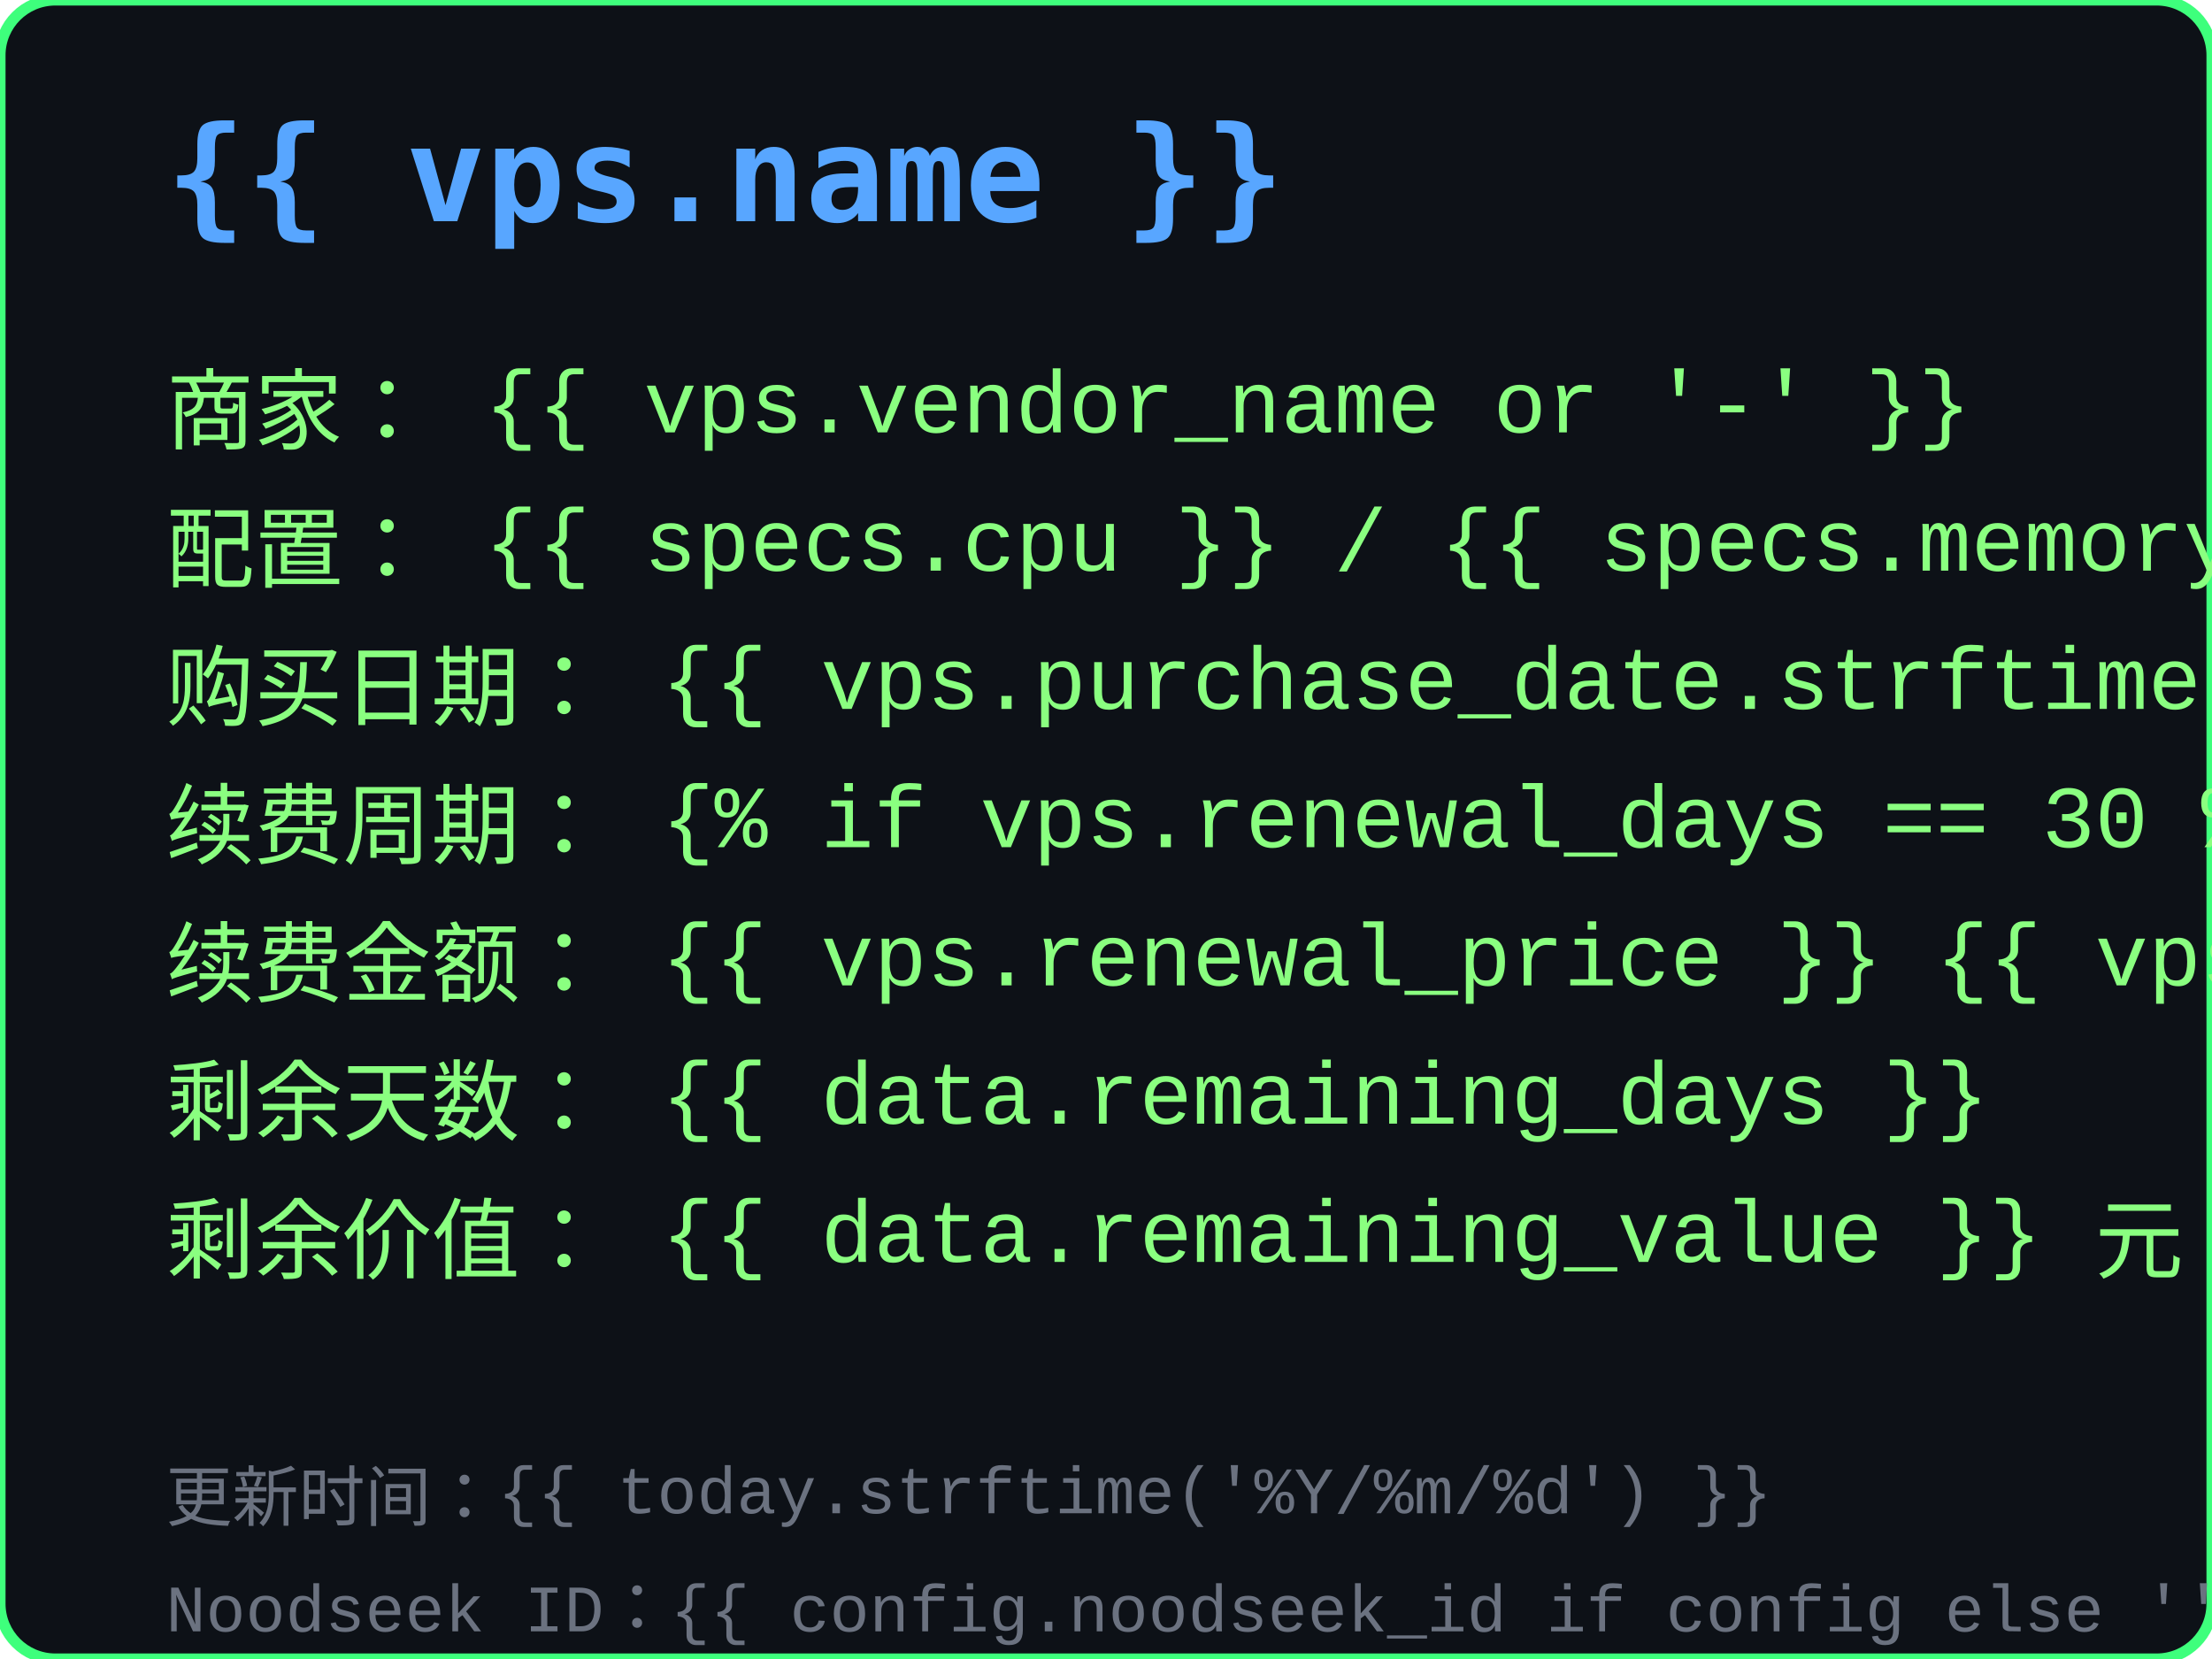
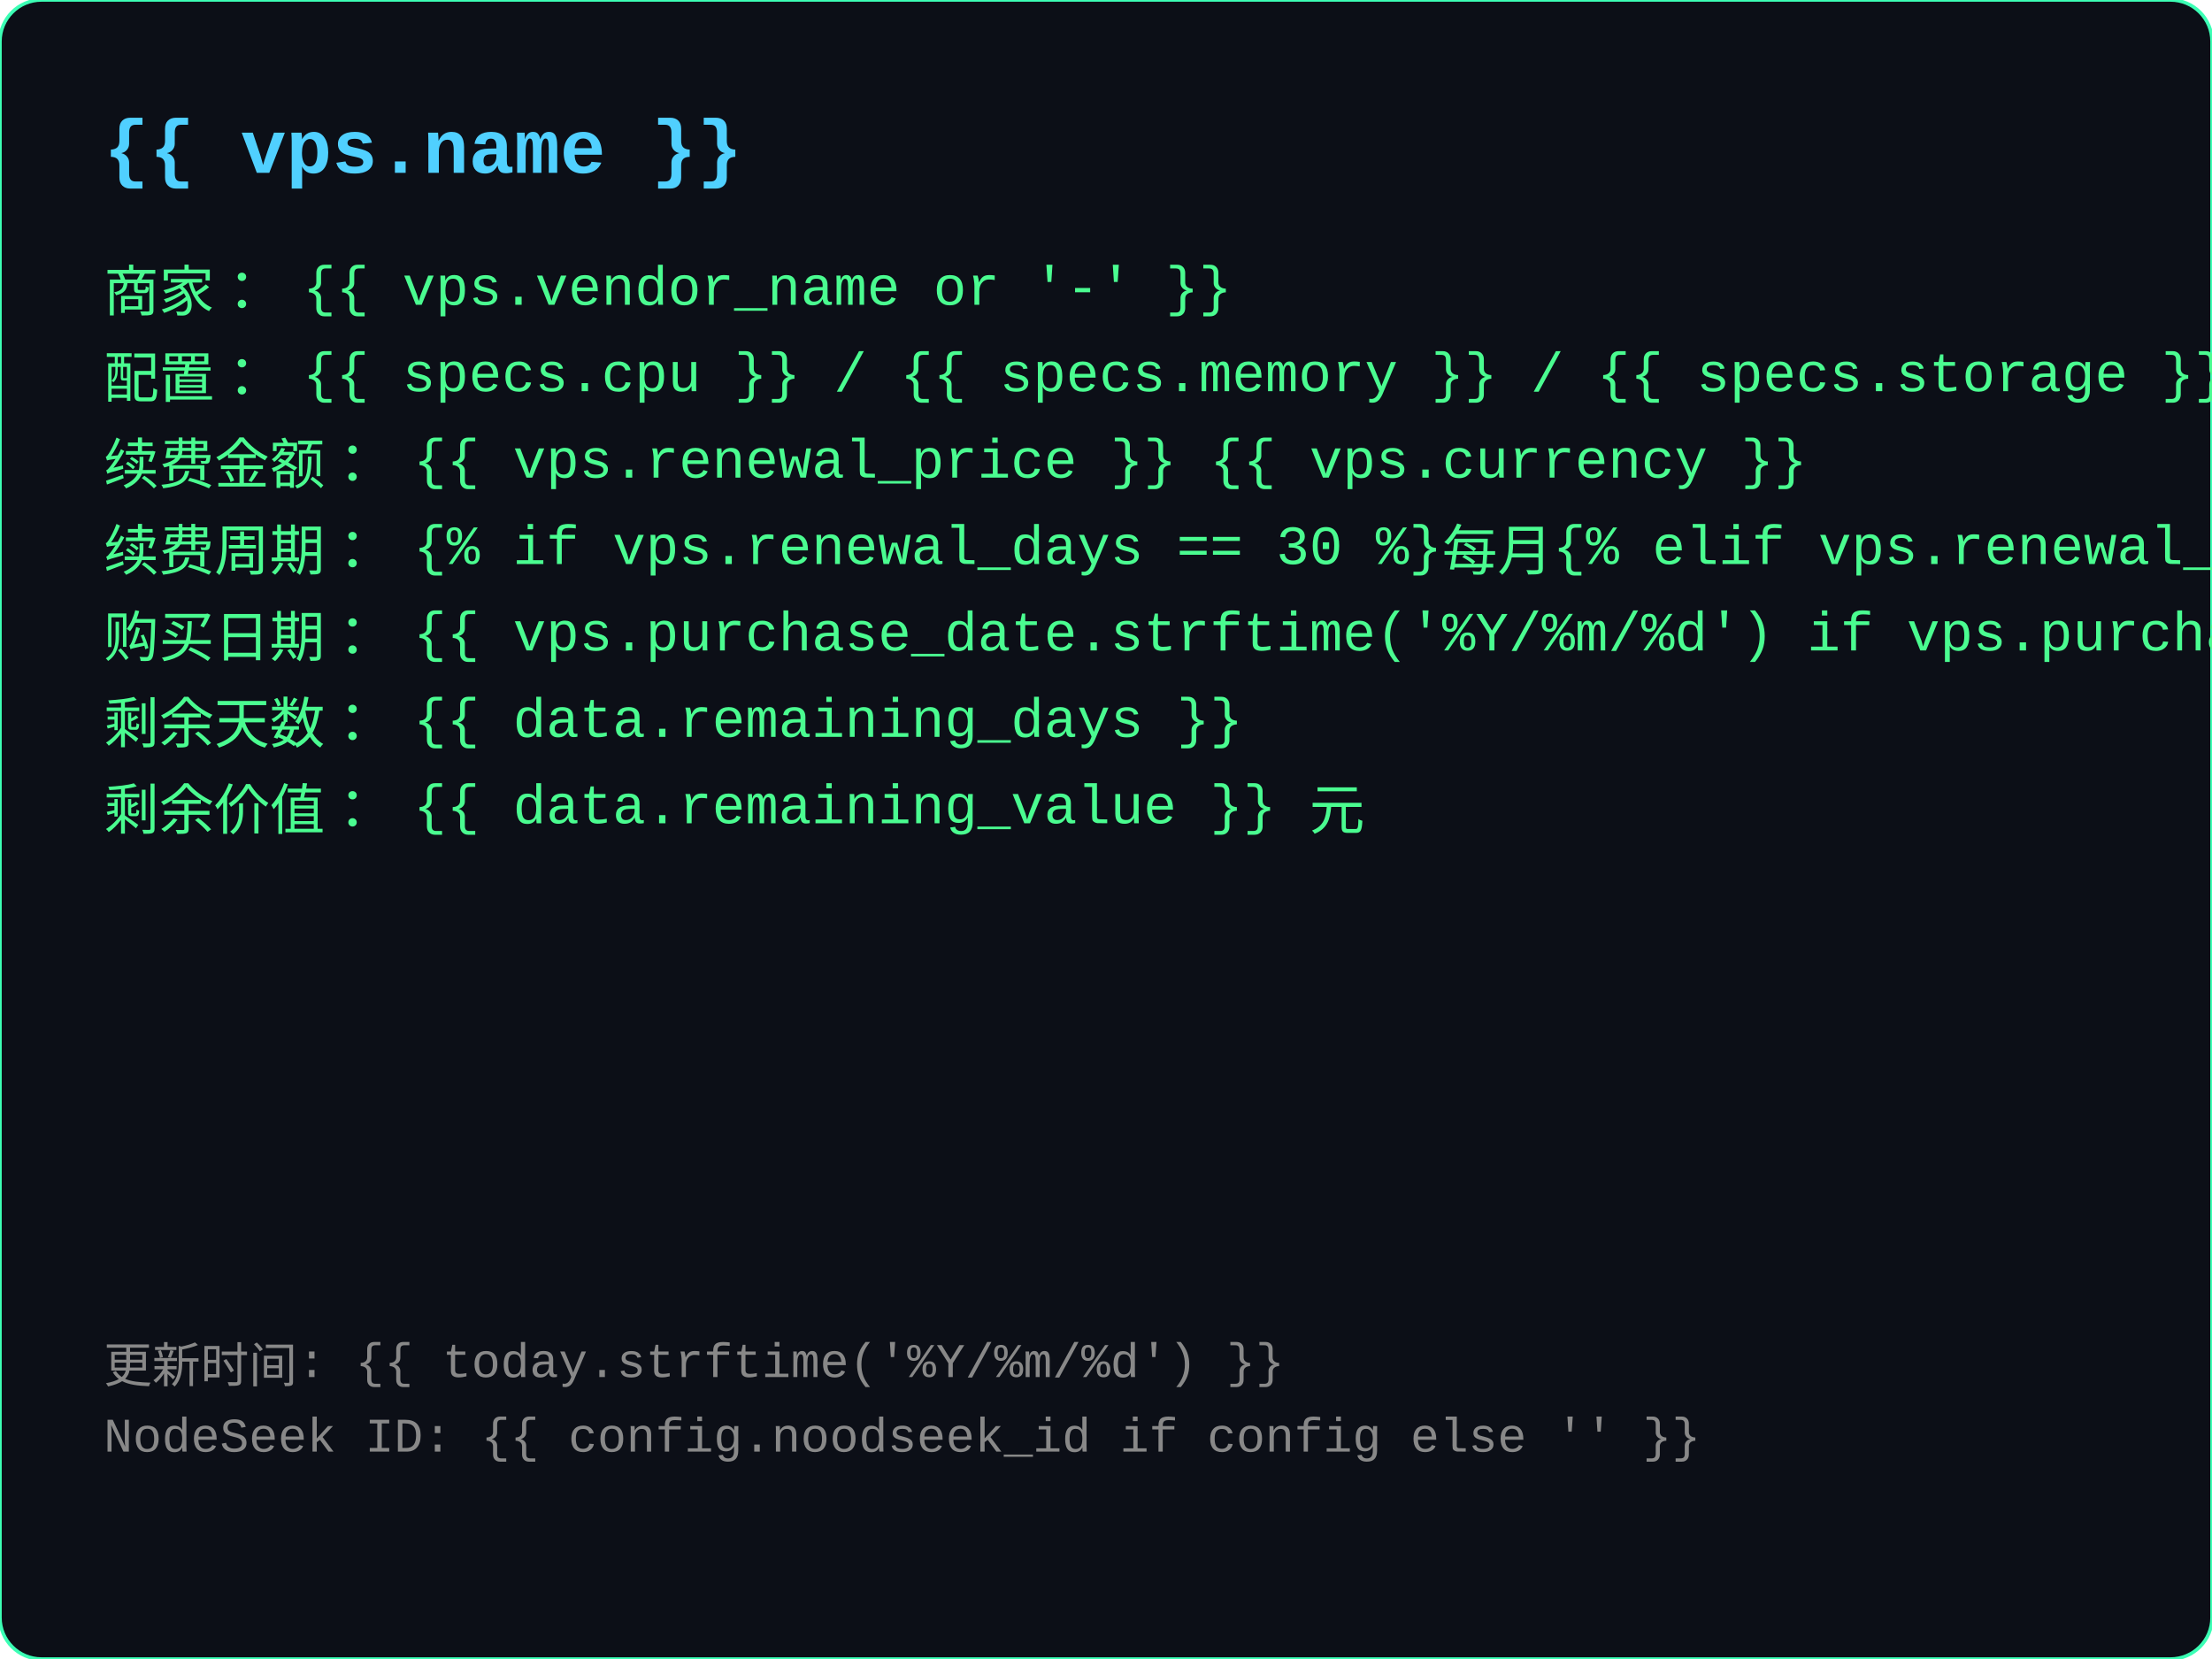
- <svg xmlns="http://www.w3.org/2000/svg" width="400" height="300">
+ <svg xmlns="http://www.w3.org/2000/svg" width="640" height="480">
  <style>
    .title {
-       fill: #58a6ff;
-       font-size: 24px;
-       font-family: 'Share Tech Mono', monospace;
+       fill: #50d0ff;
+       font-size: 22px;
+       font-family: 'JetBrains Mono', 'Courier New', monospace;
      font-weight: bold;
    }
    .label {
-       fill: #8aff80;
+       fill: #4afc90;
      font-size: 16px;
-       font-family: 'Courier New', monospace;
+       font-family: 'JetBrains Mono', 'Courier New', monospace;
    }
    .footer {
-       fill: #6b7280;
-       font-size: 12px;
-       font-family: 'Courier New', monospace;
+       fill: #888;
+       font-size: 14px;
+       font-family: 'JetBrains Mono', 'Courier New', monospace;
    }
    rect {
-       fill: #0d1117;
-       stroke: #3eff7c;
-       stroke-width: 2;
-       rx: 10;
-       ry: 10;
+       fill: #0c0f17;
+       stroke: #3cffb5;
+       stroke-width: 1;
+       rx: 12;
+       ry: 12;
    }
  </style>
  <rect width="100%" height="100%" />
-   <text x="30" y="40" class="title">{{ vps.name }}</text>
-   <text x="30" y="80" class="label">商家： {{ vps.vendor_name or '-' }}</text>
-   <text x="30" y="105" class="label">配置： {{ specs.cpu }} / {{ specs.memory }} / {{ specs.storage }}</text>
-   <text x="30" y="130" class="label">
-     购买日期： {{ vps.purchase_date.strftime('%Y/%m/%d') if vps.purchase_date else '-' }}
-   </text>
-   <text x="30" y="155" class="label">续费周期： {% if vps.renewal_days == 30 %}每月{% elif vps.renewal_days == 90 %}每季度{% elif vps.renewal_days == 365 %}每年{% elif vps.renewal_days == 1095 %}三年{% elif vps.renewal_days %}{{ vps.renewal_days }}天{% else %}-{% endif %}</text>
-   <text x="30" y="180" class="label">续费金额： {{ vps.renewal_price }} {{ vps.currency }}</text>
-   <text x="30" y="205" class="label">剩余天数： {{ data.remaining_days }}</text>
-   <text x="30" y="230" class="label">剩余价值： {{ data.remaining_value }} 元</text>
-   <text x="30" y="275" class="footer">更新时间：{{ today.strftime('%Y/%m/%d') }}</text>
-   <text x="30" y="295" class="footer">Noodseek ID：{{ config.noodseek_id if config else '' }}</text>
+   <text x="30" y="50" class="title">{{ vps.name }}</text>
+   <text x="30" y="90" class="label">商家： {{ vps.vendor_name or '-' }}</text>
+   <text x="30" y="115" class="label">配置： {{ specs.cpu }} / {{ specs.memory }} / {{ specs.storage }}</text>
+   <text x="30" y="140" class="label">续费金额： {{ vps.renewal_price }} {{ vps.currency }}</text>
+   <text x="30" y="165" class="label">续费周期： {% if vps.renewal_days == 30 %}每月{% elif vps.renewal_days == 90 %}每季度{% elif vps.renewal_days == 365 %}每年{% elif vps.renewal_days == 1095 %}三年{% elif vps.renewal_days %}{{ vps.renewal_days }}天{% else %}-{% endif %}</text>
+   <text x="30" y="190" class="label">购买日期： {{ vps.purchase_date.strftime('%Y/%m/%d') if vps.purchase_date else '-' }}</text>
+   <text x="30" y="215" class="label">剩余天数： {{ data.remaining_days }}</text>
+   <text x="30" y="240" class="label">剩余价值： {{ data.remaining_value }} 元</text>
+   <text x="30" y="400" class="footer">更新时间: {{ today.strftime('%Y/%m/%d') }}</text>
+   <text x="30" y="420" class="footer">NodeSeek ID: {{ config.noodseek_id if config else '' }}</text>
</svg>
